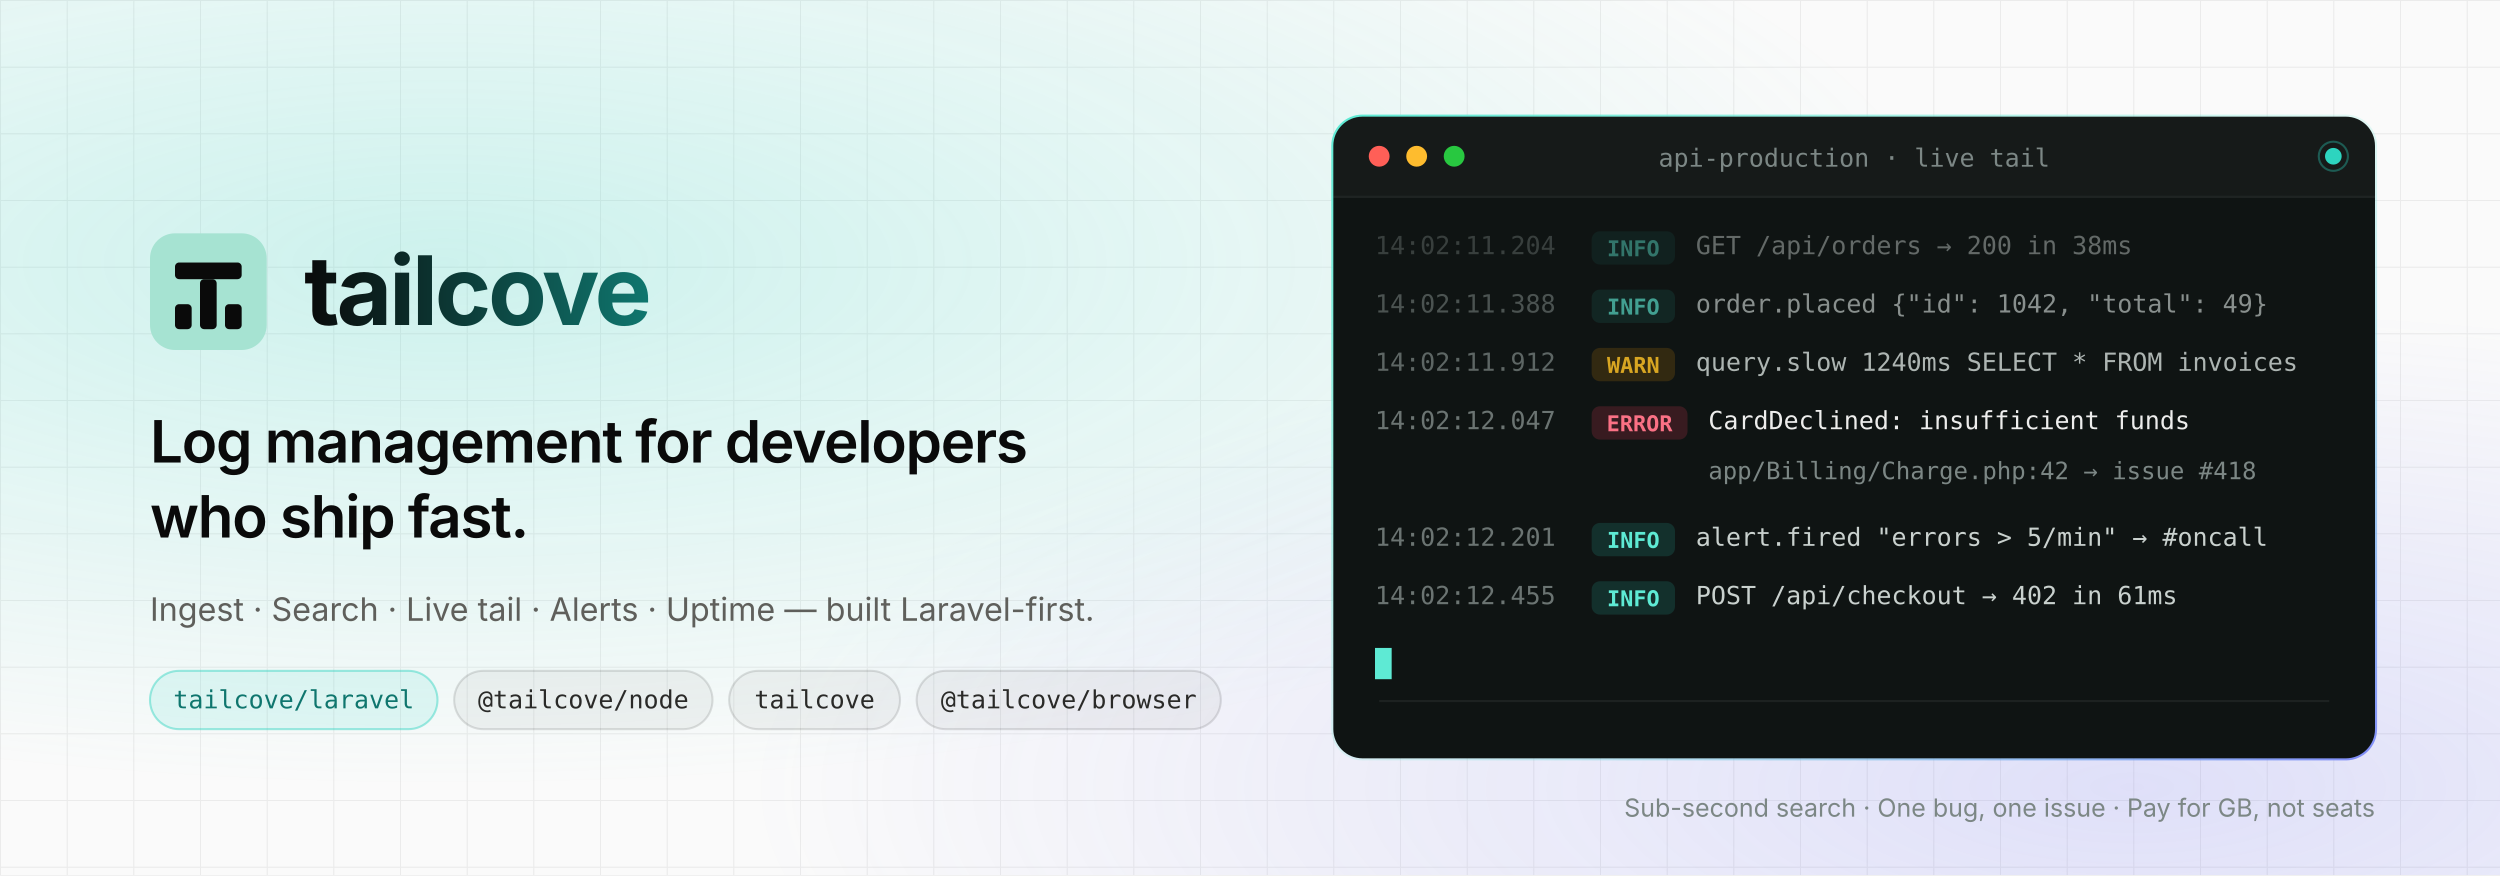
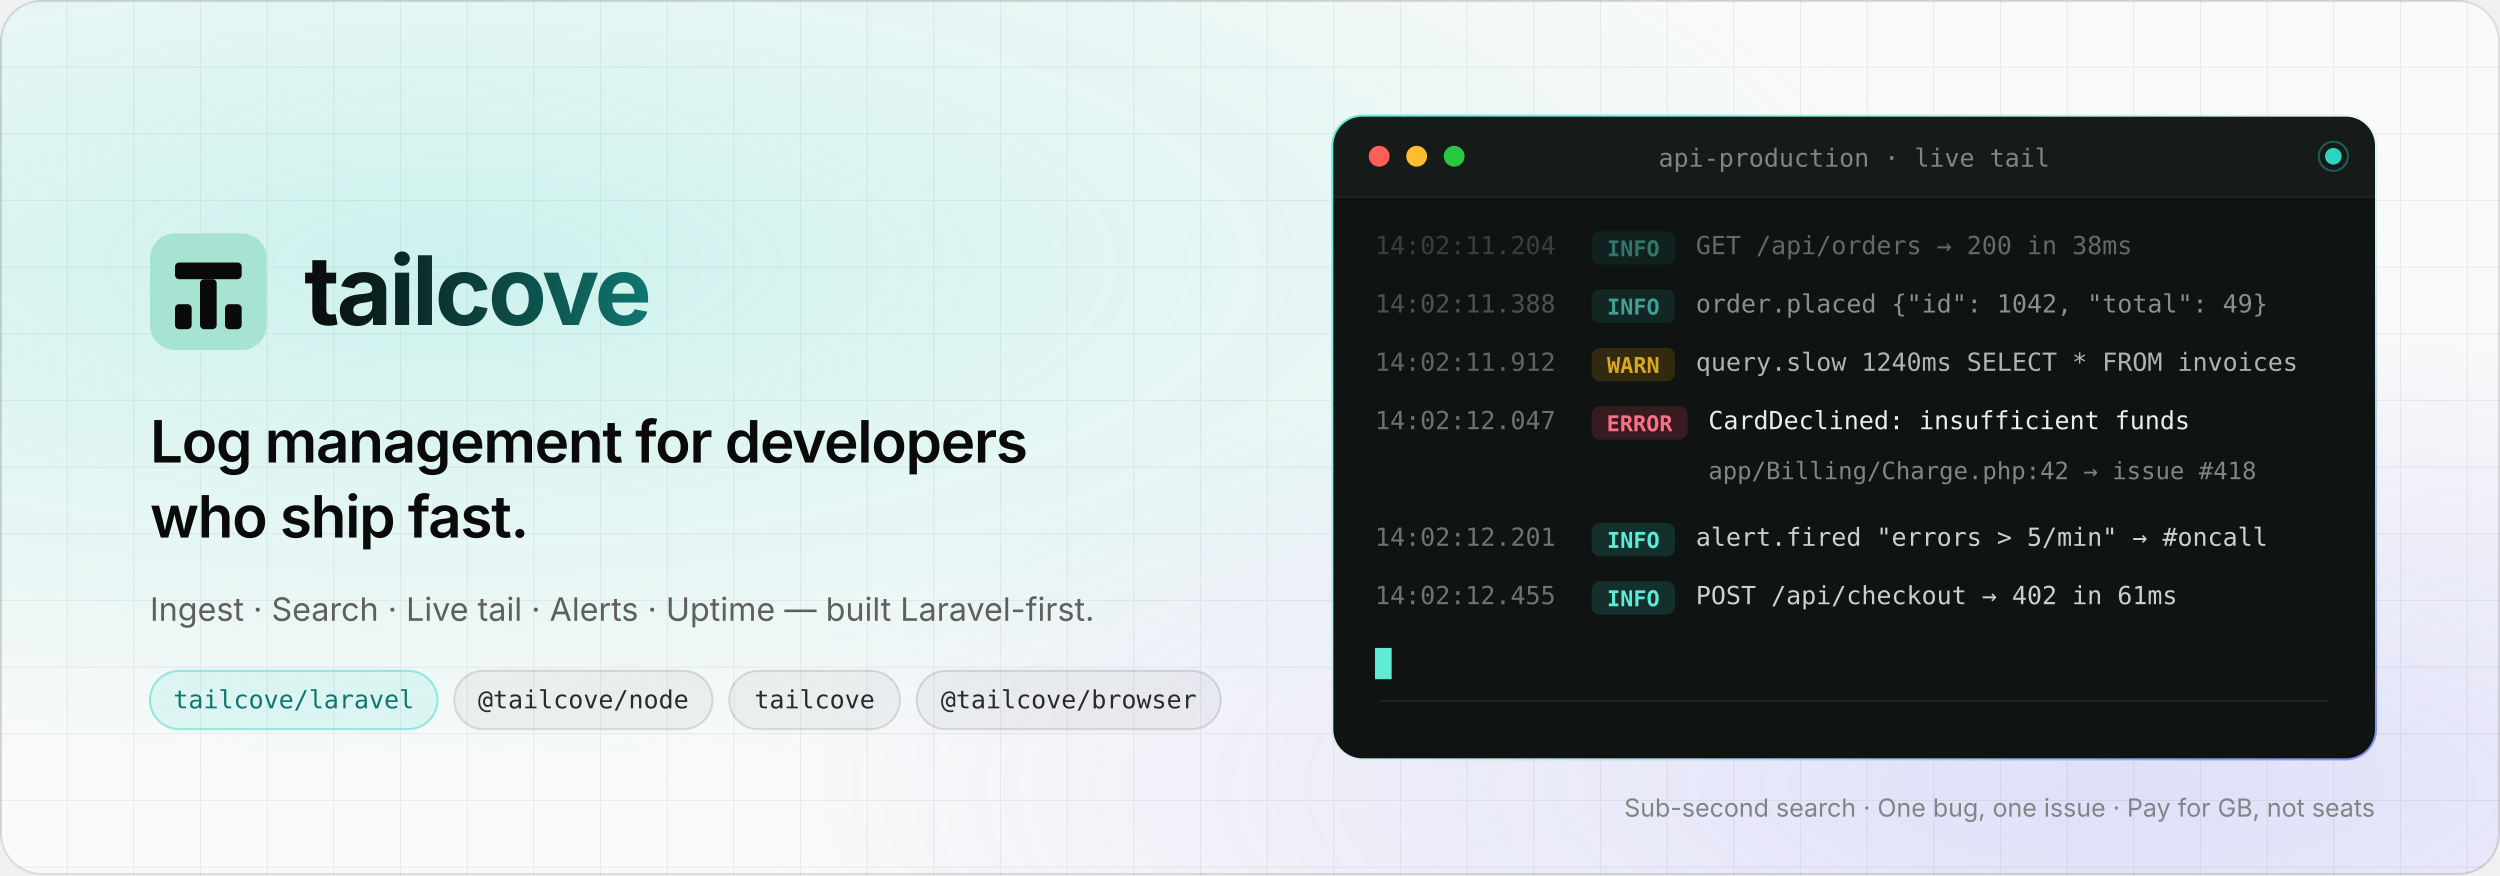
<svg xmlns="http://www.w3.org/2000/svg" width="1200" height="420" viewBox="0 0 1200 420" role="img" aria-label="Tailcove — log management for developers who ship fast">
  <defs>
    <radialGradient id="g1" cx="0.18" cy="0.3" r="0.6">
      <stop offset="0" stop-color="#2DD4BF" stop-opacity="0.22" />
      <stop offset="1" stop-color="#2DD4BF" stop-opacity="0" />
    </radialGradient>
    <radialGradient id="g2" cx="0.85" cy="0.9" r="0.55">
      <stop offset="0" stop-color="#6366F1" stop-opacity="0.18" />
      <stop offset="1" stop-color="#6366F1" stop-opacity="0" />
    </radialGradient>
    <linearGradient id="ring" x1="0" y1="0" x2="1" y2="1">
      <stop offset="0" stop-color="#5EEAD4" />
      <stop offset="0.5" stop-color="#5EEAD4" stop-opacity="0.15" />
      <stop offset="1" stop-color="#818CF8" />
    </linearGradient>
    <linearGradient id="wordmark" x1="0" y1="0" x2="1" y2="0">
      <stop offset="0" stop-color="#0A0A0A" />
      <stop offset="1" stop-color="#0F766E" />
    </linearGradient>
    <pattern id="grid" width="32" height="32" patternUnits="userSpaceOnUse">
      <path d="M32 0H0V32" fill="none" stroke="#000000" stroke-opacity="0.06" />
    </pattern>
    <clipPath id="card">
      <rect x="640" y="56" width="500" height="308" rx="14" />
    </clipPath>
+     <clipPath id="heroClip">
+       <rect width="1200" height="420" rx="20" />
+     </clipPath>
  </defs>
-   <rect width="1200" height="420" fill="#FAFAFA" />
-   <rect width="1200" height="420" fill="url(#grid)" />
-   <rect width="1200" height="420" fill="url(#g1)" />
-   <rect width="1200" height="420" fill="url(#g2)" />
-   <g transform="translate(72 112)">
-     <rect x="0" y="0" width="56" height="56" rx="12" fill="#A6E3D2" />
-     <g fill="#0A0A0A">
-       <rect x="12" y="14" width="32" height="8" rx="2" />
-       <rect x="24" y="22" width="8" height="24" rx="2" />
-       <rect x="12" y="34" width="8" height="12" rx="2" />
-       <rect x="36" y="34" width="8" height="12" rx="2" />
+   <g clip-path="url(#heroClip)">
+     <rect width="1200" height="420" fill="#FAFAFA" />
+     <rect width="1200" height="420" fill="url(#grid)" />
+     <rect width="1200" height="420" fill="url(#g1)" />
+     <rect width="1200" height="420" fill="url(#g2)" />
+     <g transform="translate(72 112)">
+       <rect x="0" y="0" width="56" height="56" rx="12" fill="#A6E3D2" />
+       <g fill="#0A0A0A">
+         <rect x="12" y="14" width="32" height="8" rx="2" />
+         <rect x="24" y="22" width="8" height="24" rx="2" />
+         <rect x="12" y="34" width="8" height="12" rx="2" />
+         <rect x="36" y="34" width="8" height="12" rx="2" />
+       </g>
+       <text x="74" y="44" font-family="ui-sans-serif, -apple-system, 'Segoe UI', Inter, Helvetica, Arial, sans-serif" font-size="46" font-weight="700" letter-spacing="-1.5" fill="url(#wordmark)" textLength="194" lengthAdjust="spacingAndGlyphs">tailcove</text>
    </g>
-     <text x="74" y="44" font-family="ui-sans-serif, -apple-system, 'Segoe UI', Inter, Helvetica, Arial, sans-serif" font-size="46" font-weight="700" letter-spacing="-1.5" fill="url(#wordmark)" textLength="194" lengthAdjust="spacingAndGlyphs">tailcove</text>
+     <g font-family="ui-sans-serif, -apple-system, 'Segoe UI', Inter, Helvetica, Arial, sans-serif">
+       <text x="72" y="222" font-size="28" font-weight="600" letter-spacing="-0.6" fill="#0A0A0A" textLength="480" lengthAdjust="spacingAndGlyphs">Log management for developers</text>
+       <text x="72" y="258" font-size="28" font-weight="600" letter-spacing="-0.6" fill="#0A0A0A">who ship fast.</text>
+       <text x="72" y="298" font-size="15.5" fill="#5F5F5B" textLength="440" lengthAdjust="spacingAndGlyphs">Ingest · Search · Live tail · Alerts · Uptime — built Laravel-first.</text>
+     </g>
+     <g font-family="ui-monospace, SFMono-Regular, Menlo, Consolas, monospace" font-size="12" font-weight="500">
+       <rect x="72" y="322" width="138" height="28" rx="14" fill="#2DD4BF" fill-opacity="0.12" stroke="#2DD4BF" stroke-opacity="0.45" />
+       <text x="141" y="340" text-anchor="middle" fill="#0F766E" textLength="112" lengthAdjust="spacingAndGlyphs">tailcove/laravel</text>
+       <rect x="218" y="322" width="124" height="28" rx="14" fill="#000000" fill-opacity="0.04" stroke="#000000" stroke-opacity="0.12" />
+       <text x="280" y="340" text-anchor="middle" fill="#2A2A28" textLength="98" lengthAdjust="spacingAndGlyphs">@tailcove/node</text>
+       <rect x="350" y="322" width="82" height="28" rx="14" fill="#000000" fill-opacity="0.04" stroke="#000000" stroke-opacity="0.12" />
+       <text x="391" y="340" text-anchor="middle" fill="#2A2A28" textLength="56" lengthAdjust="spacingAndGlyphs">tailcove</text>
+       <rect x="440" y="322" width="146" height="28" rx="14" fill="#000000" fill-opacity="0.04" stroke="#000000" stroke-opacity="0.12" />
+       <text x="513" y="340" text-anchor="middle" fill="#2A2A28" textLength="119" lengthAdjust="spacingAndGlyphs">@tailcove/browser</text>
+     </g>
+     <rect x="639" y="55" width="502" height="310" rx="15" fill="url(#ring)" />
+     <rect x="640" y="56" width="500" height="308" rx="14" fill="#0F1413" />
+     <g clip-path="url(#card)">
+       <rect x="640" y="56" width="500" height="38" fill="#FFFFFF" fill-opacity="0.03" />
+       <line x1="640" y1="94.5" x2="1140" y2="94.5" stroke="#FFFFFF" stroke-opacity="0.07" />
+       <circle cx="662" cy="75" r="5" fill="#FF5F57" />
+       <circle cx="680" cy="75" r="5" fill="#FEBC2E" />
+       <circle cx="698" cy="75" r="5" fill="#28C840" />
+       <text x="890" y="80" text-anchor="middle" font-family="ui-monospace, SFMono-Regular, Menlo, Consolas, monospace" font-size="12" fill="#7C8785" textLength="176" lengthAdjust="spacingAndGlyphs">api-production · live tail</text>
+       <circle cx="1120" cy="75" r="4" fill="#2DD4BF" />
+       <circle cx="1120" cy="75" r="7" fill="none" stroke="#2DD4BF" stroke-opacity="0.35" />
+       <g font-family="ui-monospace, SFMono-Regular, Menlo, Consolas, monospace" font-size="12">
+         <g transform="translate(660 122)" opacity="0.45">
+           <text fill="#6B7472" textLength="84" lengthAdjust="spacingAndGlyphs">14:02:11.204</text>
+           <rect x="104" y="-11" width="40" height="16" rx="4" fill="#2DD4BF" fill-opacity="0.15" />
+           <text x="124" y="1" text-anchor="middle" font-size="10.5" font-weight="600" fill="#5EEAD4" textLength="26" lengthAdjust="spacingAndGlyphs">INFO</text>
+           <text x="154" fill="#C9D1CE" textLength="210" lengthAdjust="spacingAndGlyphs">GET /api/orders → 200 in 38ms</text>
+         </g>
+         <g transform="translate(660 150)" opacity="0.65">
+           <text fill="#6B7472" textLength="84" lengthAdjust="spacingAndGlyphs">14:02:11.388</text>
+           <rect x="104" y="-11" width="40" height="16" rx="4" fill="#2DD4BF" fill-opacity="0.15" />
+           <text x="124" y="1" text-anchor="middle" font-size="10.5" font-weight="600" fill="#5EEAD4" textLength="26" lengthAdjust="spacingAndGlyphs">INFO</text>
+           <text x="154" fill="#C9D1CE" textLength="266" lengthAdjust="spacingAndGlyphs">order.placed {"id": 1042, "total": 49}</text>
+         </g>
+         <g transform="translate(660 178)" opacity="0.85">
+           <text fill="#6B7472" textLength="84" lengthAdjust="spacingAndGlyphs">14:02:11.912</text>
+           <rect x="104" y="-11" width="40" height="16" rx="4" fill="#F59E0B" fill-opacity="0.18" />
+           <text x="124" y="1" text-anchor="middle" font-size="10.5" font-weight="600" fill="#FBBF24" textLength="30" lengthAdjust="spacingAndGlyphs">WARN</text>
+           <text x="154" fill="#C9D1CE" textLength="280" lengthAdjust="spacingAndGlyphs">query.slow 1240ms SELECT * FROM invoices</text>
+         </g>
+         <g transform="translate(660 206)">
+           <text fill="#6B7472" textLength="84" lengthAdjust="spacingAndGlyphs">14:02:12.047</text>
+           <rect x="104" y="-11" width="46" height="16" rx="4" fill="#F43F5E" fill-opacity="0.18" />
+           <text x="127" y="1" text-anchor="middle" font-size="10.5" font-weight="600" fill="#FB7185" textLength="34" lengthAdjust="spacingAndGlyphs">ERROR</text>
+           <text x="160" fill="#EDEDEC" textLength="224" lengthAdjust="spacingAndGlyphs">CardDeclined: insufficient funds</text>
+         </g>
+         <g transform="translate(660 230)">
+           <text x="160" fill="#7C8785" font-size="11.5" textLength="250" lengthAdjust="spacingAndGlyphs">app/Billing/Charge.php:42 → issue #418</text>
+         </g>
+         <g transform="translate(660 262)">
+           <text fill="#6B7472" textLength="84" lengthAdjust="spacingAndGlyphs">14:02:12.201</text>
+           <rect x="104" y="-11" width="40" height="16" rx="4" fill="#2DD4BF" fill-opacity="0.15" />
+           <text x="124" y="1" text-anchor="middle" font-size="10.5" font-weight="600" fill="#5EEAD4" textLength="26" lengthAdjust="spacingAndGlyphs">INFO</text>
+           <text x="154" fill="#C9D1CE" textLength="270" lengthAdjust="spacingAndGlyphs">alert.fired "errors &gt; 5/min" → #oncall</text>
+         </g>
+         <g transform="translate(660 290)">
+           <text fill="#6B7472" textLength="84" lengthAdjust="spacingAndGlyphs">14:02:12.455</text>
+           <rect x="104" y="-11" width="40" height="16" rx="4" fill="#2DD4BF" fill-opacity="0.15" />
+           <text x="124" y="1" text-anchor="middle" font-size="10.5" font-weight="600" fill="#5EEAD4" textLength="26" lengthAdjust="spacingAndGlyphs">INFO</text>
+           <text x="154" fill="#C9D1CE" textLength="224" lengthAdjust="spacingAndGlyphs">POST /api/checkout → 402 in 61ms</text>
+         </g>
+         <rect x="660" y="311" width="8" height="15" fill="#5EEAD4" />
+       </g>
+       <rect x="662" y="336" width="456" height="1" fill="#FFFFFF" fill-opacity="0.06" />
+     </g>
+     <text x="1140" y="392" text-anchor="end" font-family="ui-sans-serif, -apple-system, 'Segoe UI', Inter, Helvetica, Arial, sans-serif" font-size="12" fill="#7C8785" textLength="400" lengthAdjust="spacingAndGlyphs">Sub-second search · One bug, one issue · Pay for GB, not seats</text>
  </g>
-   <g font-family="ui-sans-serif, -apple-system, 'Segoe UI', Inter, Helvetica, Arial, sans-serif">
-     <text x="72" y="222" font-size="28" font-weight="600" letter-spacing="-0.6" fill="#0A0A0A" textLength="480" lengthAdjust="spacingAndGlyphs">Log management for developers</text>
-     <text x="72" y="258" font-size="28" font-weight="600" letter-spacing="-0.6" fill="#0A0A0A">who ship fast.</text>
-     <text x="72" y="298" font-size="15.5" fill="#5F5F5B" textLength="440" lengthAdjust="spacingAndGlyphs">Ingest · Search · Live tail · Alerts · Uptime — built Laravel-first.</text>
-   </g>
-   <g font-family="ui-monospace, SFMono-Regular, Menlo, Consolas, monospace" font-size="12" font-weight="500">
-     <rect x="72" y="322" width="138" height="28" rx="14" fill="#2DD4BF" fill-opacity="0.12" stroke="#2DD4BF" stroke-opacity="0.45" />
-     <text x="141" y="340" text-anchor="middle" fill="#0F766E" textLength="112" lengthAdjust="spacingAndGlyphs">tailcove/laravel</text>
-     <rect x="218" y="322" width="124" height="28" rx="14" fill="#000000" fill-opacity="0.04" stroke="#000000" stroke-opacity="0.12" />
-     <text x="280" y="340" text-anchor="middle" fill="#2A2A28" textLength="98" lengthAdjust="spacingAndGlyphs">@tailcove/node</text>
-     <rect x="350" y="322" width="82" height="28" rx="14" fill="#000000" fill-opacity="0.04" stroke="#000000" stroke-opacity="0.12" />
-     <text x="391" y="340" text-anchor="middle" fill="#2A2A28" textLength="56" lengthAdjust="spacingAndGlyphs">tailcove</text>
-     <rect x="440" y="322" width="146" height="28" rx="14" fill="#000000" fill-opacity="0.04" stroke="#000000" stroke-opacity="0.12" />
-     <text x="513" y="340" text-anchor="middle" fill="#2A2A28" textLength="119" lengthAdjust="spacingAndGlyphs">@tailcove/browser</text>
-   </g>
-   <rect x="639" y="55" width="502" height="310" rx="15" fill="url(#ring)" />
-   <rect x="640" y="56" width="500" height="308" rx="14" fill="#0F1413" />
-   <g clip-path="url(#card)">
-     <rect x="640" y="56" width="500" height="38" fill="#FFFFFF" fill-opacity="0.03" />
-     <line x1="640" y1="94.5" x2="1140" y2="94.5" stroke="#FFFFFF" stroke-opacity="0.07" />
-     <circle cx="662" cy="75" r="5" fill="#FF5F57" />
-     <circle cx="680" cy="75" r="5" fill="#FEBC2E" />
-     <circle cx="698" cy="75" r="5" fill="#28C840" />
-     <text x="890" y="80" text-anchor="middle" font-family="ui-monospace, SFMono-Regular, Menlo, Consolas, monospace" font-size="12" fill="#7C8785" textLength="176" lengthAdjust="spacingAndGlyphs">api-production · live tail</text>
-     <circle cx="1120" cy="75" r="4" fill="#2DD4BF" />
-     <circle cx="1120" cy="75" r="7" fill="none" stroke="#2DD4BF" stroke-opacity="0.35" />
-     <g font-family="ui-monospace, SFMono-Regular, Menlo, Consolas, monospace" font-size="12">
-       <g transform="translate(660 122)" opacity="0.45">
-         <text fill="#6B7472" textLength="84" lengthAdjust="spacingAndGlyphs">14:02:11.204</text>
-         <rect x="104" y="-11" width="40" height="16" rx="4" fill="#2DD4BF" fill-opacity="0.15" />
-         <text x="124" y="1" text-anchor="middle" font-size="10.5" font-weight="600" fill="#5EEAD4" textLength="26" lengthAdjust="spacingAndGlyphs">INFO</text>
-         <text x="154" fill="#C9D1CE" textLength="210" lengthAdjust="spacingAndGlyphs">GET /api/orders → 200 in 38ms</text>
-       </g>
-       <g transform="translate(660 150)" opacity="0.65">
-         <text fill="#6B7472" textLength="84" lengthAdjust="spacingAndGlyphs">14:02:11.388</text>
-         <rect x="104" y="-11" width="40" height="16" rx="4" fill="#2DD4BF" fill-opacity="0.15" />
-         <text x="124" y="1" text-anchor="middle" font-size="10.5" font-weight="600" fill="#5EEAD4" textLength="26" lengthAdjust="spacingAndGlyphs">INFO</text>
-         <text x="154" fill="#C9D1CE" textLength="266" lengthAdjust="spacingAndGlyphs">order.placed {"id": 1042, "total": 49}</text>
-       </g>
-       <g transform="translate(660 178)" opacity="0.85">
-         <text fill="#6B7472" textLength="84" lengthAdjust="spacingAndGlyphs">14:02:11.912</text>
-         <rect x="104" y="-11" width="40" height="16" rx="4" fill="#F59E0B" fill-opacity="0.18" />
-         <text x="124" y="1" text-anchor="middle" font-size="10.5" font-weight="600" fill="#FBBF24" textLength="30" lengthAdjust="spacingAndGlyphs">WARN</text>
-         <text x="154" fill="#C9D1CE" textLength="280" lengthAdjust="spacingAndGlyphs">query.slow 1240ms SELECT * FROM invoices</text>
-       </g>
-       <g transform="translate(660 206)">
-         <text fill="#6B7472" textLength="84" lengthAdjust="spacingAndGlyphs">14:02:12.047</text>
-         <rect x="104" y="-11" width="46" height="16" rx="4" fill="#F43F5E" fill-opacity="0.18" />
-         <text x="127" y="1" text-anchor="middle" font-size="10.5" font-weight="600" fill="#FB7185" textLength="34" lengthAdjust="spacingAndGlyphs">ERROR</text>
-         <text x="160" fill="#EDEDEC" textLength="224" lengthAdjust="spacingAndGlyphs">CardDeclined: insufficient funds</text>
-       </g>
-       <g transform="translate(660 230)">
-         <text x="160" fill="#7C8785" font-size="11.5" textLength="250" lengthAdjust="spacingAndGlyphs">app/Billing/Charge.php:42 → issue #418</text>
-       </g>
-       <g transform="translate(660 262)">
-         <text fill="#6B7472" textLength="84" lengthAdjust="spacingAndGlyphs">14:02:12.201</text>
-         <rect x="104" y="-11" width="40" height="16" rx="4" fill="#2DD4BF" fill-opacity="0.15" />
-         <text x="124" y="1" text-anchor="middle" font-size="10.5" font-weight="600" fill="#5EEAD4" textLength="26" lengthAdjust="spacingAndGlyphs">INFO</text>
-         <text x="154" fill="#C9D1CE" textLength="270" lengthAdjust="spacingAndGlyphs">alert.fired "errors &gt; 5/min" → #oncall</text>
-       </g>
-       <g transform="translate(660 290)">
-         <text fill="#6B7472" textLength="84" lengthAdjust="spacingAndGlyphs">14:02:12.455</text>
-         <rect x="104" y="-11" width="40" height="16" rx="4" fill="#2DD4BF" fill-opacity="0.15" />
-         <text x="124" y="1" text-anchor="middle" font-size="10.5" font-weight="600" fill="#5EEAD4" textLength="26" lengthAdjust="spacingAndGlyphs">INFO</text>
-         <text x="154" fill="#C9D1CE" textLength="224" lengthAdjust="spacingAndGlyphs">POST /api/checkout → 402 in 61ms</text>
-       </g>
-       <rect x="660" y="311" width="8" height="15" fill="#5EEAD4" />
-     </g>
-     <rect x="662" y="336" width="456" height="1" fill="#FFFFFF" fill-opacity="0.06" />
-   </g>
-   <text x="1140" y="392" text-anchor="end" font-family="ui-sans-serif, -apple-system, 'Segoe UI', Inter, Helvetica, Arial, sans-serif" font-size="12" fill="#7C8785" textLength="400" lengthAdjust="spacingAndGlyphs">Sub-second search · One bug, one issue · Pay for GB, not seats</text>
+   <rect x="0.5" y="0.5" width="1199" height="419" rx="19.5" fill="none" stroke="#000000" stroke-opacity="0.12" />
</svg>
